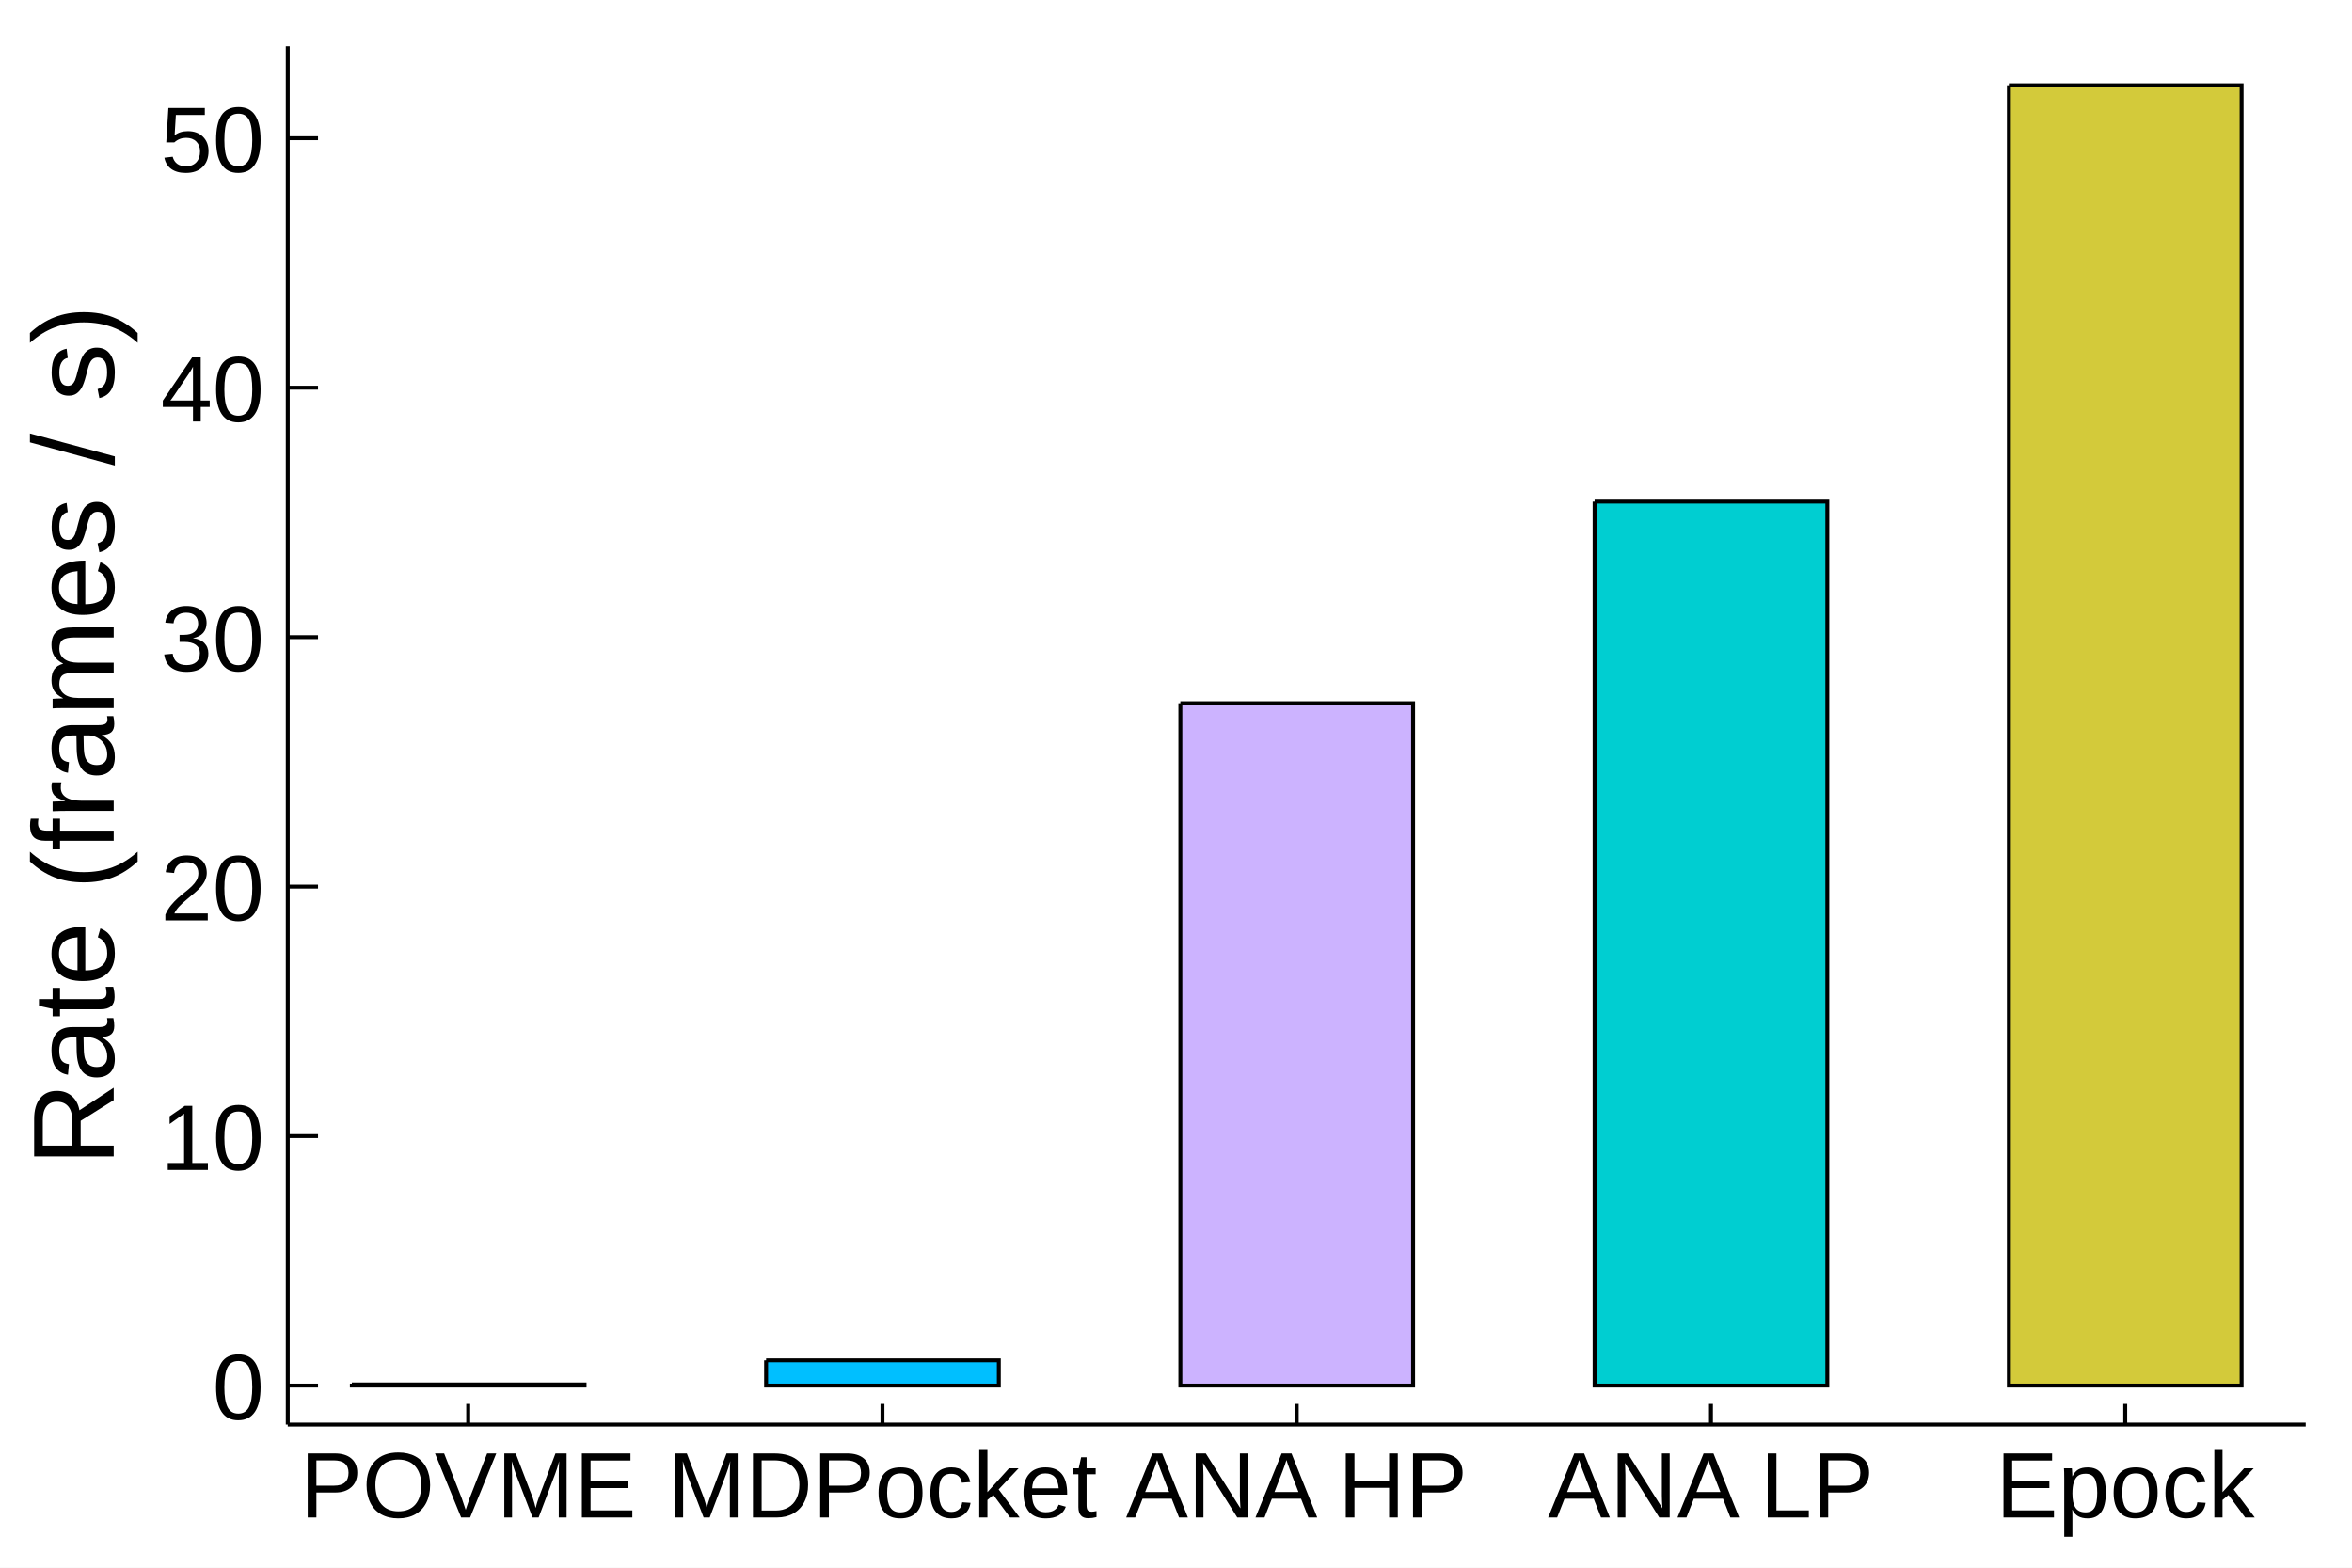
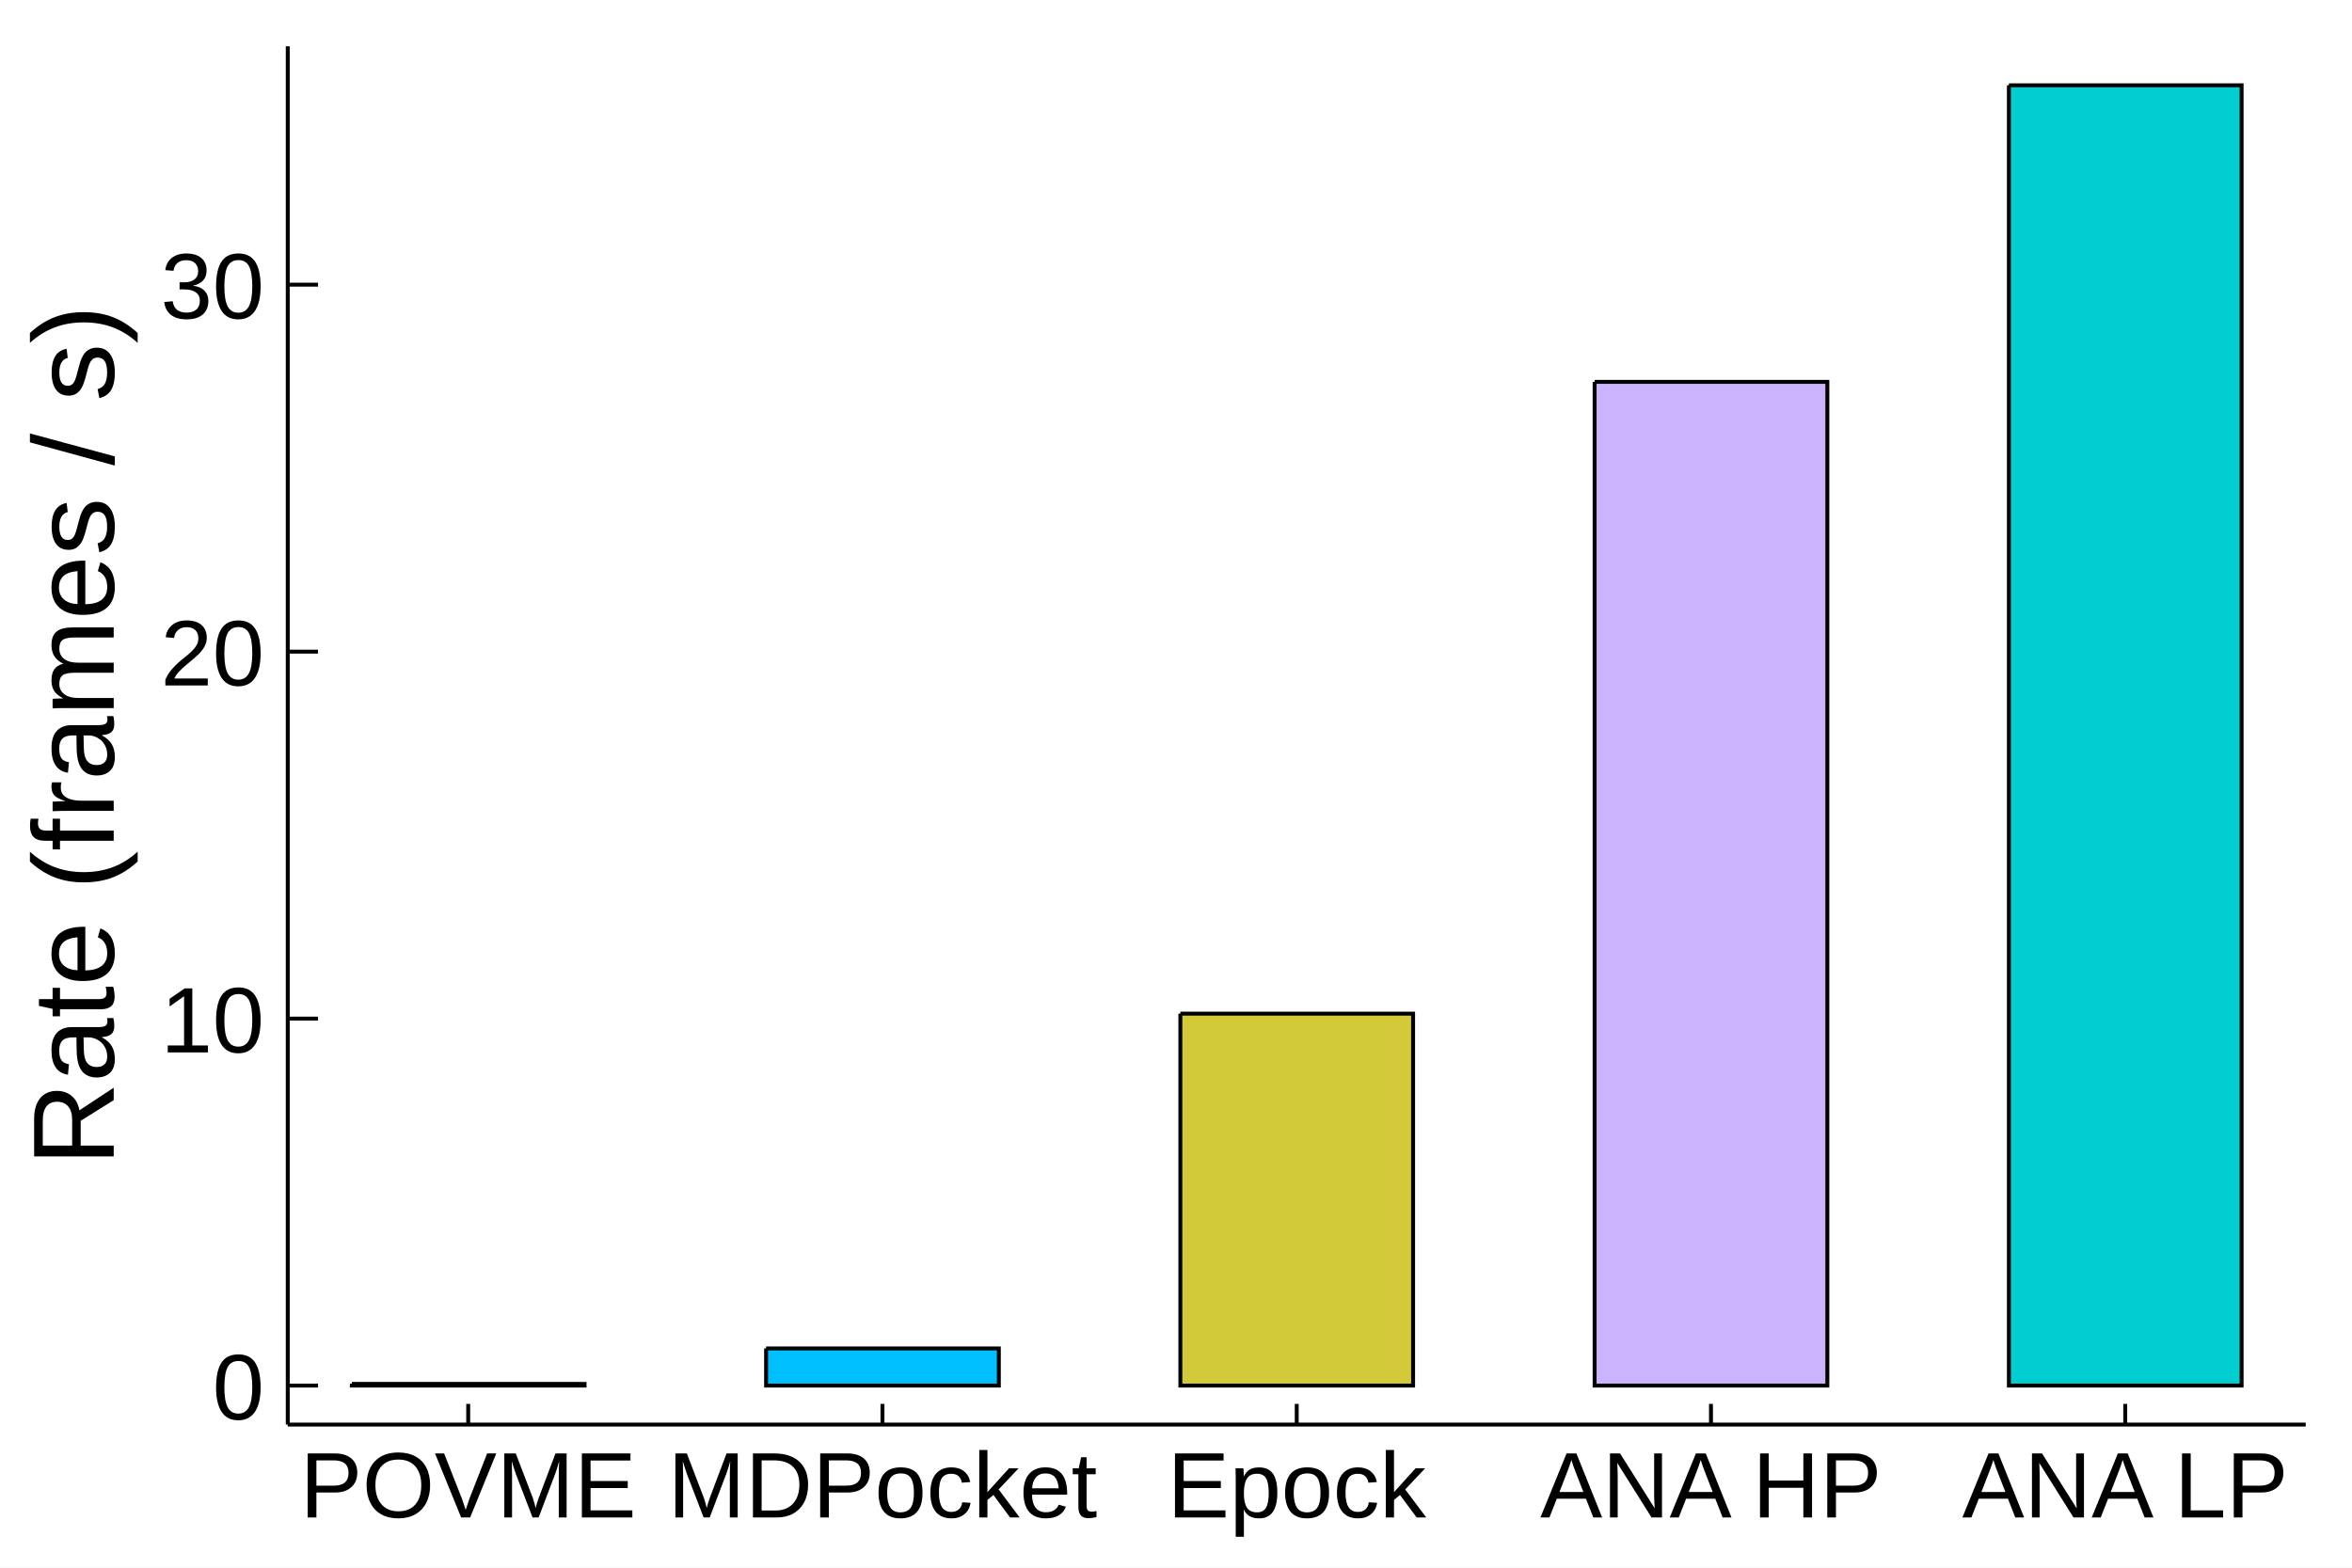
<svg xmlns="http://www.w3.org/2000/svg" width="600" height="400" viewBox="0 0 2400 1600">
  <defs>
-     <clipPath id="clip7300">
+     <clipPath id="clip1100">
      <rect x="0" y="0" width="2400" height="1600" />
    </clipPath>
  </defs>
-   <polygon clip-path="url(#clip7300)" points=" 0,1600 2400,1600 2400,0 0,0    " fill="#ffffff" fill-rule="evenodd" fill-opacity="1" />
+   <polygon clip-path="url(#clip1100)" points=" 0,1600 2400,1600 2400,0 0,0    " fill="#ffffff" fill-rule="evenodd" fill-opacity="1" />
  <defs>
-     <clipPath id="clip7301">
+     <clipPath id="clip1101">
      <rect x="480" y="0" width="1681" height="1600" />
    </clipPath>
  </defs>
-   <polygon clip-path="url(#clip7300)" points=" 293.622,1453.94 2352.76,1453.94 2352.76,47.244 293.622,47.244    " fill="#ffffff" fill-rule="evenodd" fill-opacity="1" />
+   <polygon clip-path="url(#clip1100)" points=" 293.622,1453.94 2352.76,1453.94 2352.76,47.244 293.622,47.244    " fill="#ffffff" fill-rule="evenodd" fill-opacity="1" />
  <defs>
-     <clipPath id="clip7302">
+     <clipPath id="clip1102">
      <rect x="293" y="47" width="2060" height="1408" />
    </clipPath>
  </defs>
-   <polyline clip-path="url(#clip7300)" style="stroke:#000000; stroke-width:4; stroke-opacity:1; fill:none" points="   293.622,1453.94 2352.76,1453.94    " />
-   <polyline clip-path="url(#clip7300)" style="stroke:#000000; stroke-width:4; stroke-opacity:1; fill:none" points="   293.622,1453.94 293.622,47.244    " />
-   <polyline clip-path="url(#clip7300)" style="stroke:#000000; stroke-width:4; stroke-opacity:1; fill:none" points="   477.764,1453.94 477.764,1432.84    " />
-   <polyline clip-path="url(#clip7300)" style="stroke:#000000; stroke-width:4; stroke-opacity:1; fill:none" points="   900.476,1453.94 900.476,1432.84    " />
-   <polyline clip-path="url(#clip7300)" style="stroke:#000000; stroke-width:4; stroke-opacity:1; fill:none" points="   1323.19,1453.94 1323.19,1432.84    " />
-   <polyline clip-path="url(#clip7300)" style="stroke:#000000; stroke-width:4; stroke-opacity:1; fill:none" points="   1745.9,1453.94 1745.9,1432.84    " />
-   <polyline clip-path="url(#clip7300)" style="stroke:#000000; stroke-width:4; stroke-opacity:1; fill:none" points="   2168.61,1453.94 2168.61,1432.84    " />
-   <polyline clip-path="url(#clip7300)" style="stroke:#000000; stroke-width:4; stroke-opacity:1; fill:none" points="   293.622,1414.13 324.509,1414.13    " />
-   <polyline clip-path="url(#clip7300)" style="stroke:#000000; stroke-width:4; stroke-opacity:1; fill:none" points="   293.622,1159.52 324.509,1159.52    " />
-   <polyline clip-path="url(#clip7300)" style="stroke:#000000; stroke-width:4; stroke-opacity:1; fill:none" points="   293.622,904.905 324.509,904.905    " />
-   <polyline clip-path="url(#clip7300)" style="stroke:#000000; stroke-width:4; stroke-opacity:1; fill:none" points="   293.622,650.292 324.509,650.292    " />
-   <polyline clip-path="url(#clip7300)" style="stroke:#000000; stroke-width:4; stroke-opacity:1; fill:none" points="   293.622,395.68 324.509,395.68    " />
-   <polyline clip-path="url(#clip7300)" style="stroke:#000000; stroke-width:4; stroke-opacity:1; fill:none" points="   293.622,141.067 324.509,141.067    " />
-   <g clip-path="url(#clip7300)">
+   <polyline clip-path="url(#clip1100)" style="stroke:#000000; stroke-width:4; stroke-opacity:1; fill:none" points="   293.622,1453.94 2352.76,1453.94    " />
+   <polyline clip-path="url(#clip1100)" style="stroke:#000000; stroke-width:4; stroke-opacity:1; fill:none" points="   293.622,1453.94 293.622,47.244    " />
+   <polyline clip-path="url(#clip1100)" style="stroke:#000000; stroke-width:4; stroke-opacity:1; fill:none" points="   477.764,1453.94 477.764,1432.84    " />
+   <polyline clip-path="url(#clip1100)" style="stroke:#000000; stroke-width:4; stroke-opacity:1; fill:none" points="   900.476,1453.94 900.476,1432.84    " />
+   <polyline clip-path="url(#clip1100)" style="stroke:#000000; stroke-width:4; stroke-opacity:1; fill:none" points="   1323.19,1453.94 1323.19,1432.84    " />
+   <polyline clip-path="url(#clip1100)" style="stroke:#000000; stroke-width:4; stroke-opacity:1; fill:none" points="   1745.9,1453.94 1745.9,1432.84    " />
+   <polyline clip-path="url(#clip1100)" style="stroke:#000000; stroke-width:4; stroke-opacity:1; fill:none" points="   2168.61,1453.94 2168.61,1432.84    " />
+   <polyline clip-path="url(#clip1100)" style="stroke:#000000; stroke-width:4; stroke-opacity:1; fill:none" points="   293.622,1414.13 324.509,1414.13    " />
+   <polyline clip-path="url(#clip1100)" style="stroke:#000000; stroke-width:4; stroke-opacity:1; fill:none" points="   293.622,1039.6 324.509,1039.6    " />
+   <polyline clip-path="url(#clip1100)" style="stroke:#000000; stroke-width:4; stroke-opacity:1; fill:none" points="   293.622,665.065 324.509,665.065    " />
+   <polyline clip-path="url(#clip1100)" style="stroke:#000000; stroke-width:4; stroke-opacity:1; fill:none" points="   293.622,290.533 324.509,290.533    " />
+   <g clip-path="url(#clip1100)">
    <text style="fill:#000000; fill-opacity:1; font-family:Arial,Helvetica Neue,Helvetica,sans-serif; font-size:95px; text-anchor:middle;" transform="rotate(0, 477.764, 1548.74)" x="477.764" y="1548.74">POVME</text>
  </g>
-   <g clip-path="url(#clip7300)">
+   <g clip-path="url(#clip1100)">
    <text style="fill:#000000; fill-opacity:1; font-family:Arial,Helvetica Neue,Helvetica,sans-serif; font-size:95px; text-anchor:middle;" transform="rotate(0, 900.476, 1548.74)" x="900.476" y="1548.74">MDPocket</text>
  </g>
-   <g clip-path="url(#clip7300)">
-     <text style="fill:#000000; fill-opacity:1; font-family:Arial,Helvetica Neue,Helvetica,sans-serif; font-size:95px; text-anchor:middle;" transform="rotate(0, 1323.19, 1548.74)" x="1323.19" y="1548.74">ANA HP</text>
+   <g clip-path="url(#clip1100)">
+     <text style="fill:#000000; fill-opacity:1; font-family:Arial,Helvetica Neue,Helvetica,sans-serif; font-size:95px; text-anchor:middle;" transform="rotate(0, 1323.19, 1548.74)" x="1323.19" y="1548.74">Epock</text>
  </g>
-   <g clip-path="url(#clip7300)">
-     <text style="fill:#000000; fill-opacity:1; font-family:Arial,Helvetica Neue,Helvetica,sans-serif; font-size:95px; text-anchor:middle;" transform="rotate(0, 1745.9, 1548.74)" x="1745.9" y="1548.74">ANA LP</text>
+   <g clip-path="url(#clip1100)">
+     <text style="fill:#000000; fill-opacity:1; font-family:Arial,Helvetica Neue,Helvetica,sans-serif; font-size:95px; text-anchor:middle;" transform="rotate(0, 1745.9, 1548.74)" x="1745.9" y="1548.74">ANA HP</text>
  </g>
-   <g clip-path="url(#clip7300)">
-     <text style="fill:#000000; fill-opacity:1; font-family:Arial,Helvetica Neue,Helvetica,sans-serif; font-size:95px; text-anchor:middle;" transform="rotate(0, 2168.61, 1548.74)" x="2168.61" y="1548.74">Epock</text>
+   <g clip-path="url(#clip1100)">
+     <text style="fill:#000000; fill-opacity:1; font-family:Arial,Helvetica Neue,Helvetica,sans-serif; font-size:95px; text-anchor:middle;" transform="rotate(0, 2168.61, 1548.74)" x="2168.61" y="1548.74">ANA LP</text>
  </g>
-   <g clip-path="url(#clip7300)">
+   <g clip-path="url(#clip1100)">
    <text style="fill:#000000; fill-opacity:1; font-family:Arial,Helvetica Neue,Helvetica,sans-serif; font-size:95px; text-anchor:end;" transform="rotate(0, 269.622, 1448.63)" x="269.622" y="1448.63">0</text>
  </g>
-   <g clip-path="url(#clip7300)">
-     <text style="fill:#000000; fill-opacity:1; font-family:Arial,Helvetica Neue,Helvetica,sans-serif; font-size:95px; text-anchor:end;" transform="rotate(0, 269.622, 1194.02)" x="269.622" y="1194.02">10</text>
+   <g clip-path="url(#clip1100)">
+     <text style="fill:#000000; fill-opacity:1; font-family:Arial,Helvetica Neue,Helvetica,sans-serif; font-size:95px; text-anchor:end;" transform="rotate(0, 269.622, 1074.1)" x="269.622" y="1074.1">10</text>
  </g>
-   <g clip-path="url(#clip7300)">
-     <text style="fill:#000000; fill-opacity:1; font-family:Arial,Helvetica Neue,Helvetica,sans-serif; font-size:95px; text-anchor:end;" transform="rotate(0, 269.622, 939.405)" x="269.622" y="939.405">20</text>
+   <g clip-path="url(#clip1100)">
+     <text style="fill:#000000; fill-opacity:1; font-family:Arial,Helvetica Neue,Helvetica,sans-serif; font-size:95px; text-anchor:end;" transform="rotate(0, 269.622, 699.565)" x="269.622" y="699.565">20</text>
  </g>
-   <g clip-path="url(#clip7300)">
-     <text style="fill:#000000; fill-opacity:1; font-family:Arial,Helvetica Neue,Helvetica,sans-serif; font-size:95px; text-anchor:end;" transform="rotate(0, 269.622, 684.792)" x="269.622" y="684.792">30</text>
+   <g clip-path="url(#clip1100)">
+     <text style="fill:#000000; fill-opacity:1; font-family:Arial,Helvetica Neue,Helvetica,sans-serif; font-size:95px; text-anchor:end;" transform="rotate(0, 269.622, 325.033)" x="269.622" y="325.033">30</text>
  </g>
-   <g clip-path="url(#clip7300)">
-     <text style="fill:#000000; fill-opacity:1; font-family:Arial,Helvetica Neue,Helvetica,sans-serif; font-size:95px; text-anchor:end;" transform="rotate(0, 269.622, 430.18)" x="269.622" y="430.18">40</text>
-   </g>
-   <g clip-path="url(#clip7300)">
-     <text style="fill:#000000; fill-opacity:1; font-family:Arial,Helvetica Neue,Helvetica,sans-serif; font-size:95px; text-anchor:end;" transform="rotate(0, 269.622, 175.567)" x="269.622" y="175.567">50</text>
-   </g>
-   <g clip-path="url(#clip7300)">
+   <g clip-path="url(#clip1100)">
    <text style="fill:#000000; fill-opacity:1; font-family:Arial,Helvetica Neue,Helvetica,sans-serif; font-size:118px; text-anchor:middle;" transform="rotate(-90, 116.024, 750.593)" x="116.024" y="750.593">Rate (frames / s)</text>
  </g>
-   <polygon clip-path="url(#clip7302)" points=" 359.024,1412.97 359.024,1414.13 596.503,1414.13 596.503,1412.97 359.024,1412.97 359.024,1412.97    " fill="#ff6dae" fill-rule="evenodd" fill-opacity="1" />
-   <polyline clip-path="url(#clip7302)" style="stroke:#000000; stroke-width:4; stroke-opacity:1; fill:none" points="   359.024,1412.97 359.024,1414.13 596.503,1414.13 596.503,1412.97 359.024,1412.97    " />
-   <polygon clip-path="url(#clip7302)" points=" 781.737,1388.36 781.737,1414.13 1019.22,1414.13 1019.22,1388.36 781.737,1388.36 781.737,1388.36    " fill="#00bfff" fill-rule="evenodd" fill-opacity="1" />
-   <polyline clip-path="url(#clip7302)" style="stroke:#000000; stroke-width:4; stroke-opacity:1; fill:none" points="   781.737,1388.36 781.737,1414.13 1019.22,1414.13 1019.22,1388.36 781.737,1388.36    " />
-   <polygon clip-path="url(#clip7302)" points=" 1204.45,717.73 1204.45,1414.13 1441.93,1414.13 1441.93,717.73 1204.45,717.73 1204.45,717.73    " fill="#ccb3ff" fill-rule="evenodd" fill-opacity="1" />
-   <polyline clip-path="url(#clip7302)" style="stroke:#000000; stroke-width:4; stroke-opacity:1; fill:none" points="   1204.45,717.73 1204.45,1414.13 1441.93,1414.13 1441.93,717.73 1204.45,717.73    " />
-   <polygon clip-path="url(#clip7302)" points=" 1627.16,511.965 1627.16,1414.13 1864.64,1414.13 1864.64,511.965 1627.16,511.965 1627.16,511.965    " fill="#00ced1" fill-rule="evenodd" fill-opacity="1" />
-   <polyline clip-path="url(#clip7302)" style="stroke:#000000; stroke-width:4; stroke-opacity:1; fill:none" points="   1627.16,511.965 1627.16,1414.13 1864.64,1414.13 1864.64,511.965 1627.16,511.965    " />
-   <polygon clip-path="url(#clip7302)" points=" 2049.88,87.056 2049.88,1414.13 2287.35,1414.13 2287.35,87.056 2049.88,87.056 2049.88,87.056    " fill="#d3ca3a" fill-rule="evenodd" fill-opacity="1" />
-   <polyline clip-path="url(#clip7302)" style="stroke:#000000; stroke-width:4; stroke-opacity:1; fill:none" points="   2049.88,87.056 2049.88,1414.13 2287.35,1414.13 2287.35,87.056 2049.88,87.056    " />
+   <polygon clip-path="url(#clip1102)" points=" 359.024,1412.43 359.024,1414.13 596.503,1414.13 596.503,1412.43 359.024,1412.43 359.024,1412.43    " fill="#ff6dae" fill-rule="evenodd" fill-opacity="1" />
+   <polyline clip-path="url(#clip1102)" style="stroke:#000000; stroke-width:4; stroke-opacity:1; fill:none" points="   359.024,1412.43 359.024,1414.13 596.503,1414.13 596.503,1412.43 359.024,1412.43    " />
+   <polygon clip-path="url(#clip1102)" points=" 781.737,1376.22 781.737,1414.13 1019.22,1414.13 1019.22,1376.22 781.737,1376.22 781.737,1376.22    " fill="#00bfff" fill-rule="evenodd" fill-opacity="1" />
+   <polyline clip-path="url(#clip1102)" style="stroke:#000000; stroke-width:4; stroke-opacity:1; fill:none" points="   781.737,1376.22 781.737,1414.13 1019.22,1414.13 1019.22,1376.22 781.737,1376.22    " />
+   <polygon clip-path="url(#clip1102)" points=" 1204.45,1034.54 1204.45,1414.13 1441.93,1414.13 1441.93,1034.54 1204.45,1034.54 1204.45,1034.54    " fill="#d3ca3a" fill-rule="evenodd" fill-opacity="1" />
+   <polyline clip-path="url(#clip1102)" style="stroke:#000000; stroke-width:4; stroke-opacity:1; fill:none" points="   1204.45,1034.54 1204.45,1414.13 1441.93,1414.13 1441.93,1034.54 1204.45,1034.54    " />
+   <polygon clip-path="url(#clip1102)" points=" 1627.16,389.734 1627.16,1414.13 1864.64,1414.13 1864.64,389.734 1627.16,389.734 1627.16,389.734    " fill="#ccb3ff" fill-rule="evenodd" fill-opacity="1" />
+   <polyline clip-path="url(#clip1102)" style="stroke:#000000; stroke-width:4; stroke-opacity:1; fill:none" points="   1627.16,389.734 1627.16,1414.13 1864.64,1414.13 1864.64,389.734 1627.16,389.734    " />
+   <polygon clip-path="url(#clip1102)" points=" 2049.88,87.056 2049.88,1414.13 2287.35,1414.13 2287.35,87.056 2049.88,87.056 2049.88,87.056    " fill="#00ced1" fill-rule="evenodd" fill-opacity="1" />
+   <polyline clip-path="url(#clip1102)" style="stroke:#000000; stroke-width:4; stroke-opacity:1; fill:none" points="   2049.88,87.056 2049.88,1414.13 2287.35,1414.13 2287.35,87.056 2049.88,87.056    " />
</svg>
